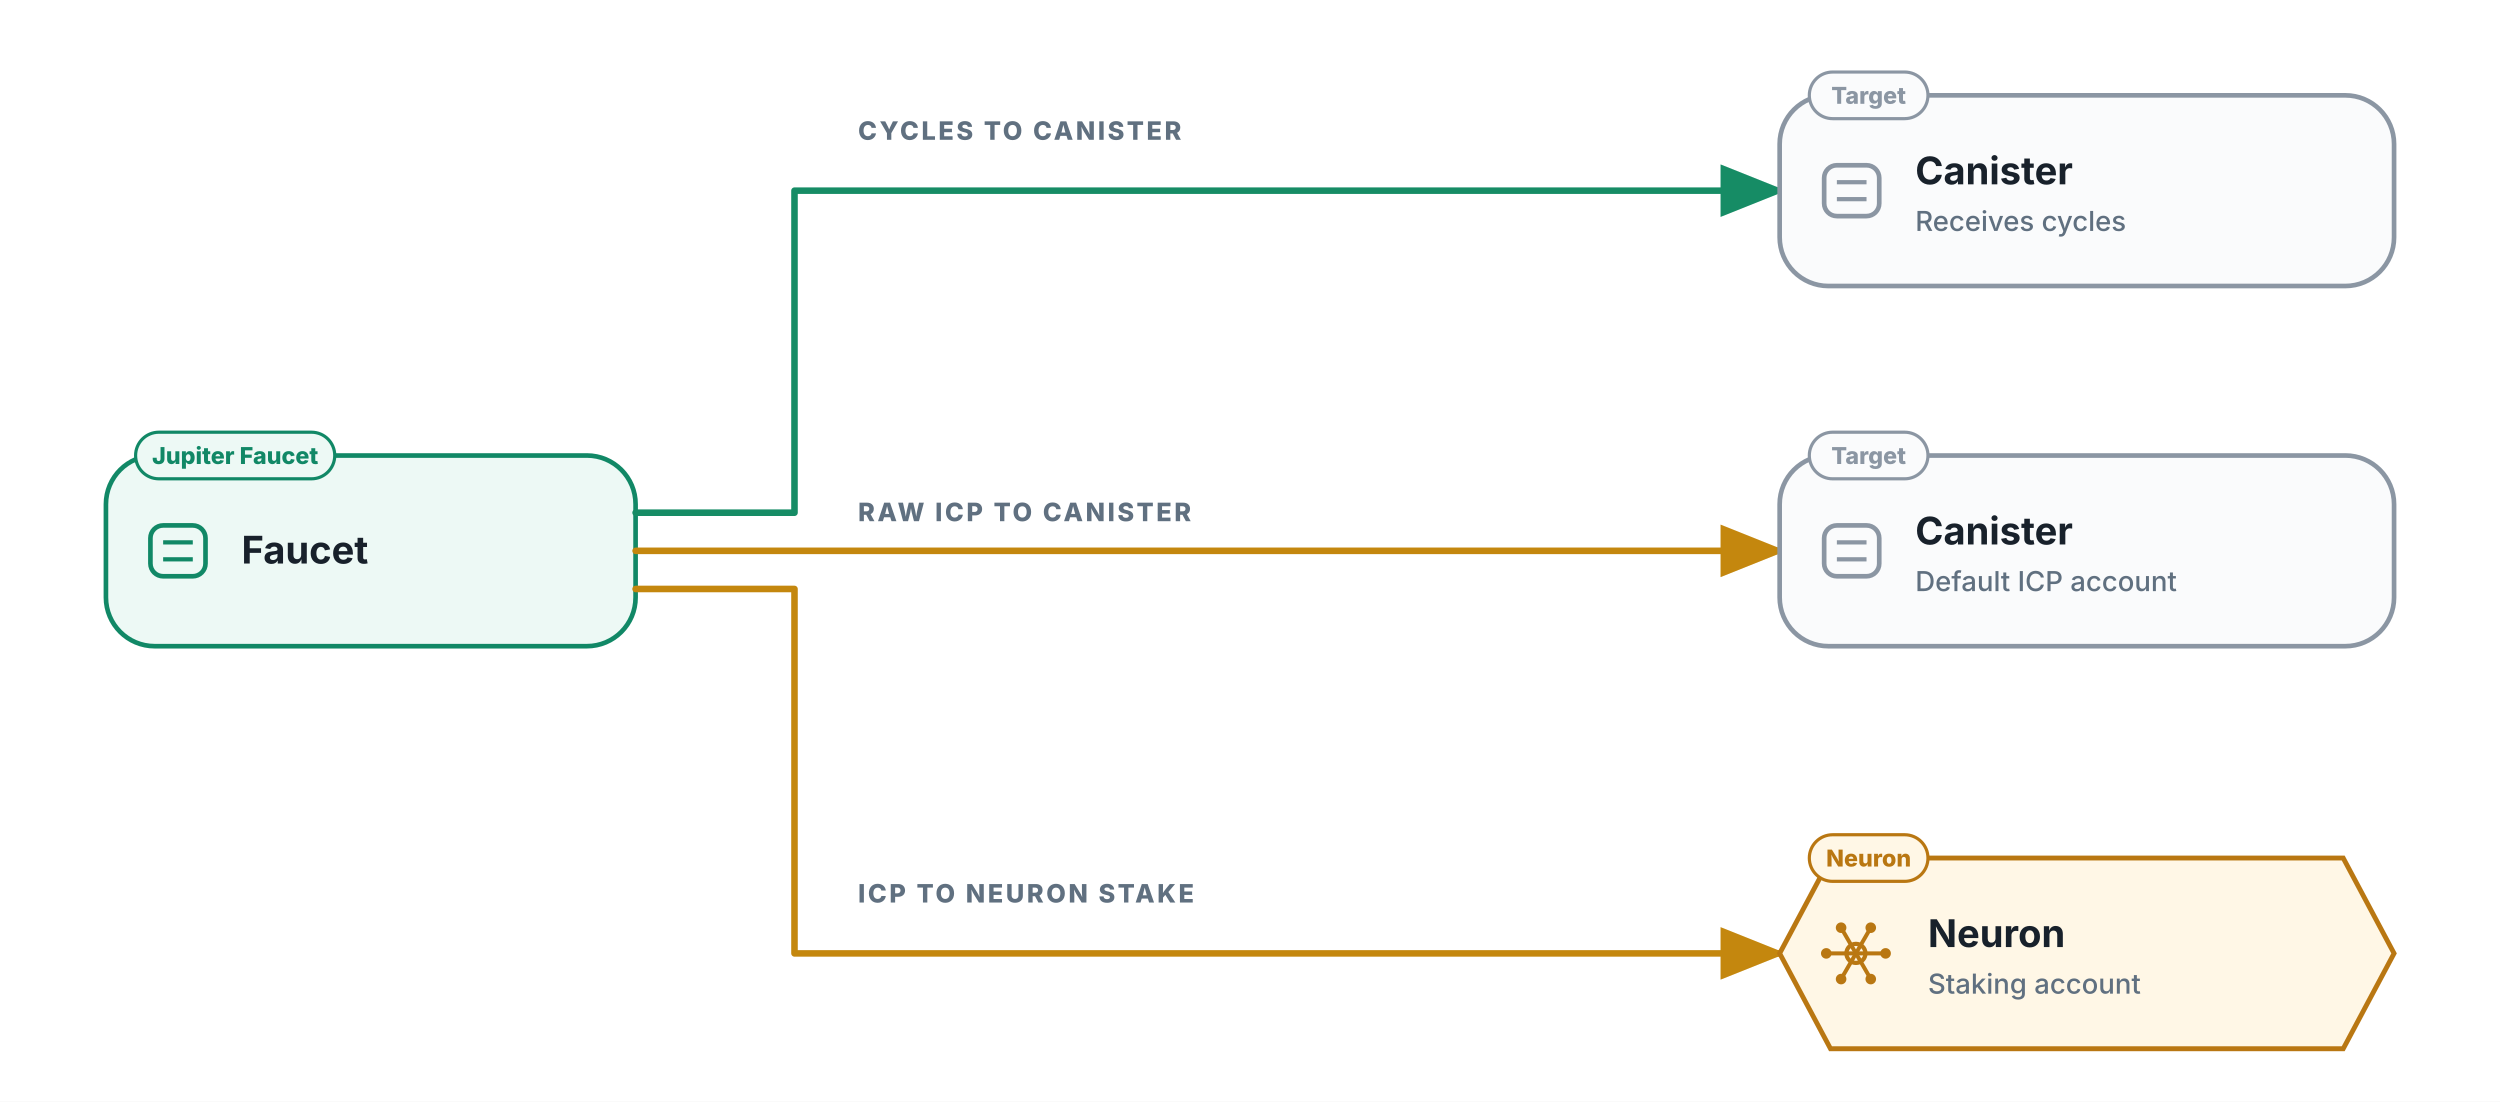
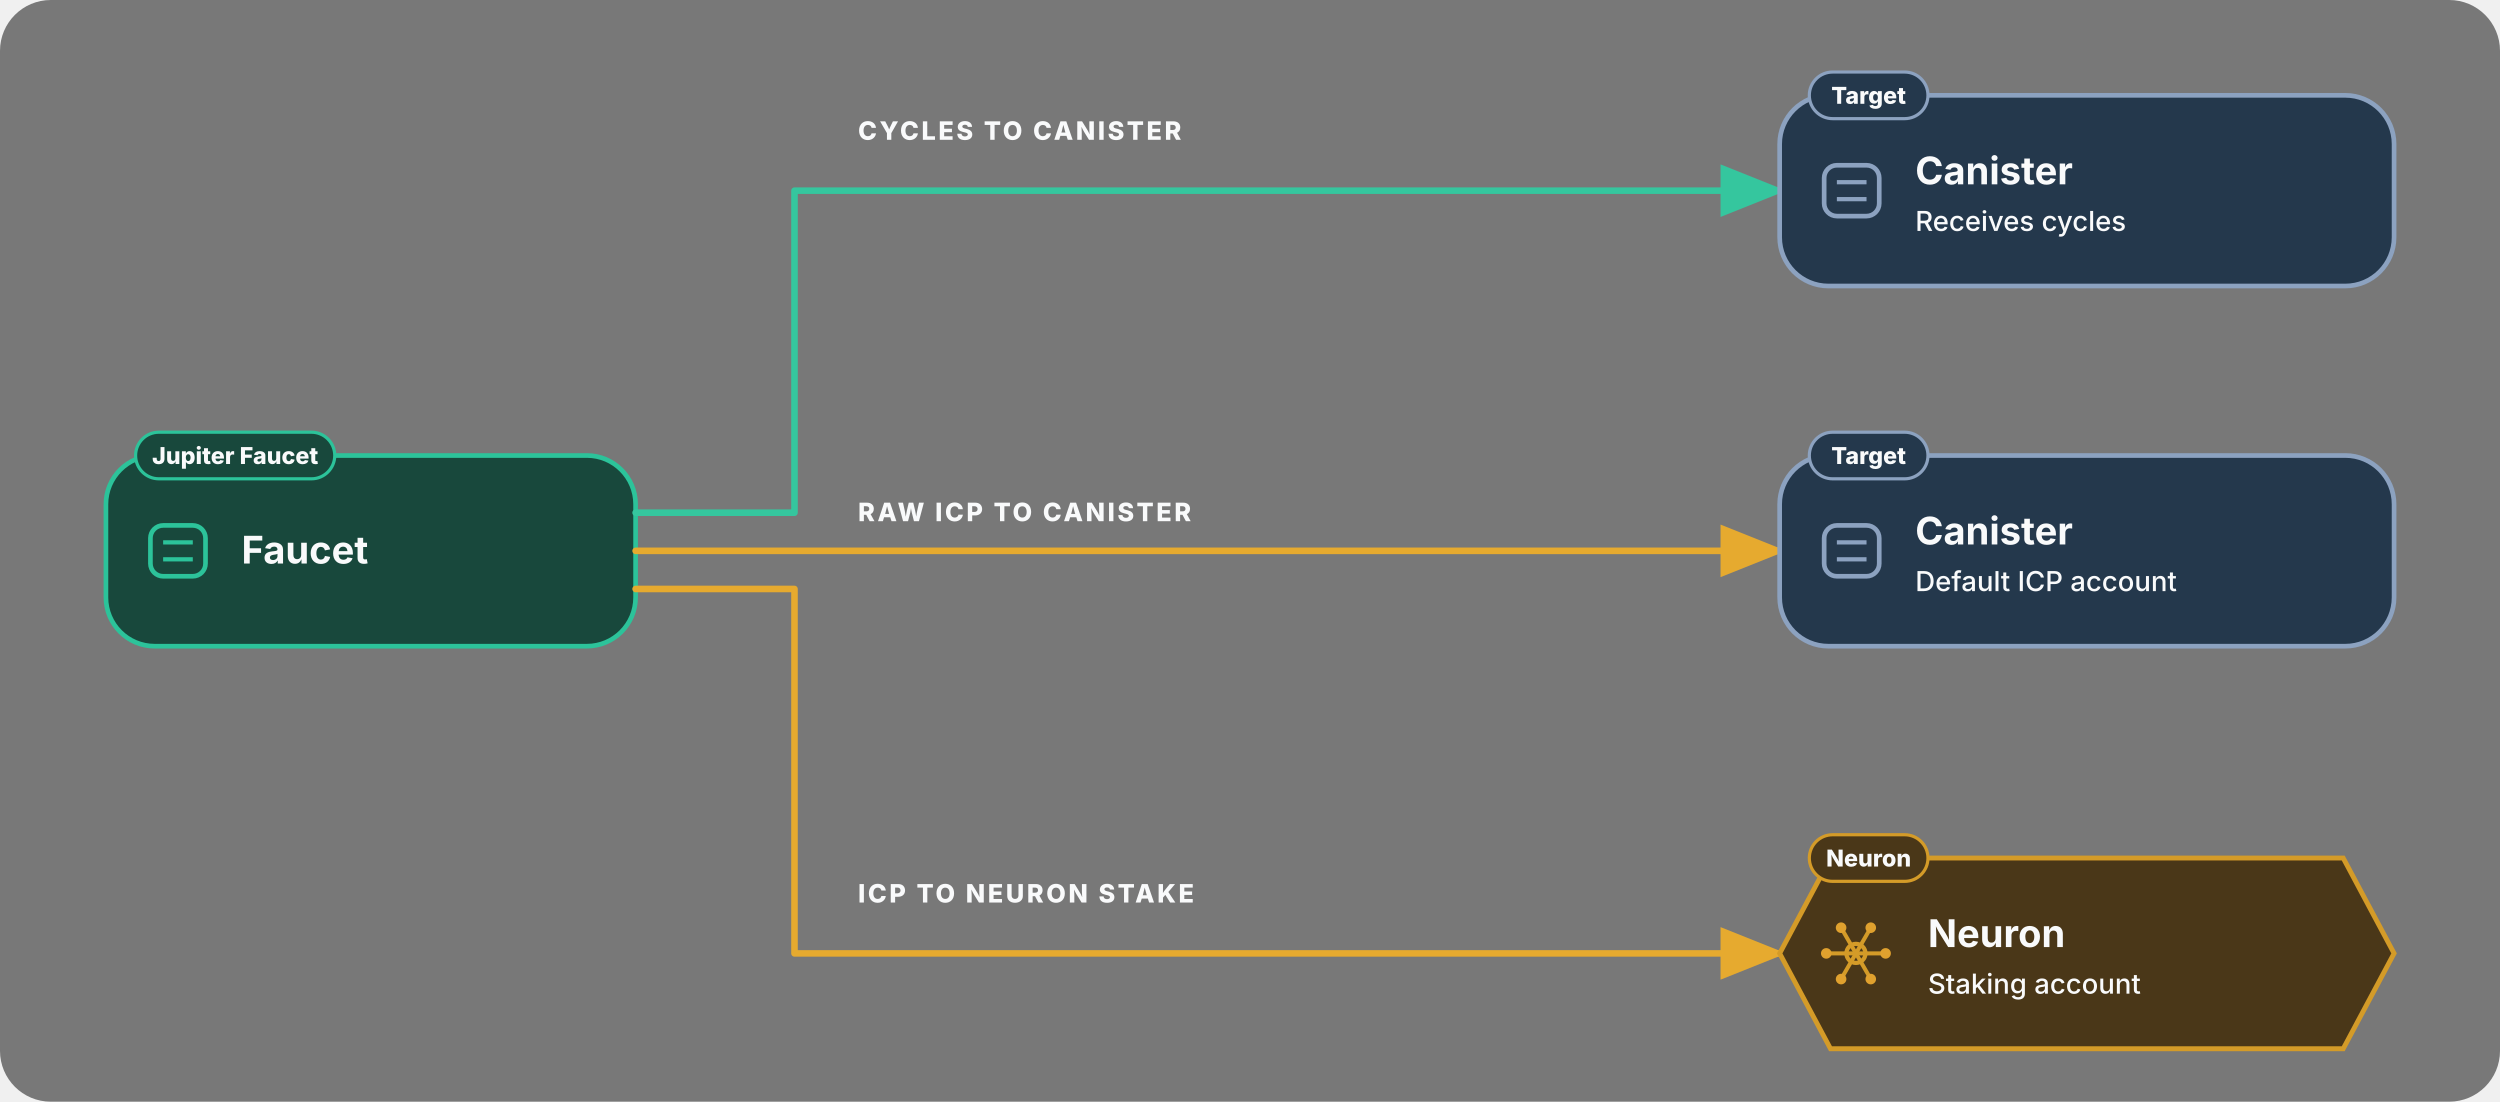
<svg xmlns="http://www.w3.org/2000/svg" baseProfile="full" class="jf-diagram" width="1180" height="520" viewBox="0 0 1180 520" role="img" version="1.1">
  <defs>
    <style type="text/css">
      .jf-diagram { font-family:Inter, ui-sans-serif, system-ui, -apple-system, BlinkMacSystemFont, "Segoe UI", sans-serif; }
-       .bg{fill:#ffffff;}
-       .node-title{fill:#18212b;font-size:18px;font-weight:700}
-       .node-sub{fill:#607080;font-size:13px;font-weight:520}
+       .bg{fill:#000000;fill-opacity:0.50;}
+       .node-title{fill:#F9FAFB;font-size:18px;font-weight:700}
+       .node-sub{fill:#F9FAFB;font-size:13px;font-weight:520}
      .badge{font-size:11px;font-weight:760}
-       .section{fill:#607080;font-size:12px;font-weight:760;letter-spacing:1.2px}
-       .edge-label{fill:#18212b;font-size:12px;font-weight:650}
-       .edge-mono{fill:#18212b;font-size:12px;font-weight:650;font-family:ui-monospace, SFMono-Regular, Menlo, Consolas, monospace}
-       .canister.jupiter rect.body{fill:#edf9f5;stroke:#118866;}
-       .canister.target rect.body{fill:#fafbfc;stroke:#8b96a3;}
+       .section{fill:#F9FAFB;font-size:12px;font-weight:760;letter-spacing:1.2px}
+       .edge-label{fill:#F9FAFB;font-size:12px;font-weight:650}
+       .edge-mono{fill:#F9FAFB;font-size:12px;font-weight:650;font-family:ui-monospace, SFMono-Regular, Menlo, Consolas, monospace}
+       .canister.jupiter rect.body{fill:#18483C;stroke:#2CC39A;}
+       .canister.target rect.body{fill:#24384C;stroke:#8CA2C0;}
      .edge{fill:none;stroke-width:3.1;stroke-linecap:round;stroke-linejoin:round}
-       .edge.icp{stroke:#c4870e;}
-       .edge.cycles{stroke:#168c65;}
+       .edge.icp{stroke:#E6AA2F;}
+       .edge.cycles{stroke:#35C69E;}
    </style>
    <marker id="a-icp" markerHeight="10" markerUnits="strokeWidth" markerWidth="10" orient="auto" refX="9" refY="4">
-       <path d="M0,0 L10,4 L0,8 z" fill="#c4870e" />
+       <path d="M0,0 L10,4 L0,8 z" fill="#E6AA2F" />
    </marker>
    <marker id="a-cycles" markerHeight="10" markerUnits="strokeWidth" markerWidth="10" orient="auto" refX="9" refY="4">
-       <path d="M0,0 L10,4 L0,8 z" fill="#168c65" />
+       <path d="M0,0 L10,4 L0,8 z" fill="#35C69E" />
    </marker>
  </defs>
-   <rect class="bg" x="0" y="0" width="1180" height="520" />
+   <rect class="bg" x="0" y="0" width="1180" height="520" rx="24" ry="24" />
  <g class="entity canister jupiter">
    <rect class="body" x="50" y="215" width="250" height="90" rx="23" ry="23" stroke-width="2.2" />
-     <rect x="64" y="204" width="94" height="22" rx="11" ry="11" fill="#edf9f5" stroke="#118866" stroke-width="1.5" />
-     <text class="badge" x="111" y="219" text-anchor="middle" fill="#118866">Jupiter Faucet</text>
-     <rect x="71" y="248" width="26" height="24" rx="6" ry="6" fill="none" stroke="#118866" stroke-width="2.2" />
-     <line x1="77" y1="256" x2="91" y2="256" stroke="#118866" stroke-width="2" />
-     <line x1="77" y1="264" x2="91" y2="264" stroke="#118866" stroke-width="2" />
+     <rect x="64" y="204" width="94" height="22" rx="11" ry="11" fill="#18483C" stroke="#2CC39A" stroke-width="1.5" />
+     <text class="badge" x="111" y="219" text-anchor="middle" fill="#F9FAFB">Jupiter Faucet</text>
+     <rect x="71" y="248" width="26" height="24" rx="6" ry="6" fill="none" stroke="#2CC39A" stroke-width="2.2" />
+     <line x1="77" y1="256" x2="91" y2="256" stroke="#2CC39A" stroke-width="2" />
+     <line x1="77" y1="264" x2="91" y2="264" stroke="#2CC39A" stroke-width="2" />
    <text class="node-title" x="114" y="266">Faucet</text>
  </g>
  <text class="section" x="405" y="66">CYCLES TO CANISTER</text>
  <text class="section" x="405" y="246">RAW ICP TO CANISTER</text>
  <text class="section" x="405" y="426">ICP TO NEURON STAKE</text>
  <path class="edge cycles" d="M 300,242 H 375 V 90 H 840" marker-end="url(#a-cycles)" />
  <path class="edge icp" d="M 300,260 H 840" marker-end="url(#a-icp)" />
  <path class="edge icp" d="M 300,278 H 375 V 450 H 840" marker-end="url(#a-icp)" />
  <g class="entity canister target">
    <rect class="body" x="840" y="45" width="290" height="90" rx="23" ry="23" stroke-width="2.2" />
-     <rect x="854" y="34" width="56" height="22" rx="11" ry="11" fill="#fafbfc" stroke="#8b96a3" stroke-width="1.5" />
-     <text class="badge" x="882" y="49" text-anchor="middle" fill="#8b96a3">Target</text>
-     <rect x="861" y="78" width="26" height="24" rx="6" ry="6" fill="none" stroke="#8b96a3" stroke-width="2.2" />
-     <line x1="867" y1="86" x2="881" y2="86" stroke="#8b96a3" stroke-width="2" />
-     <line x1="867" y1="94" x2="881" y2="94" stroke="#8b96a3" stroke-width="2" />
+     <rect x="854" y="34" width="56" height="22" rx="11" ry="11" fill="#24384C" stroke="#8CA2C0" stroke-width="1.5" />
+     <text class="badge" x="882" y="49" text-anchor="middle" fill="#F9FAFB">Target</text>
+     <rect x="861" y="78" width="26" height="24" rx="6" ry="6" fill="none" stroke="#8CA2C0" stroke-width="2.2" />
+     <line x1="867" y1="86" x2="881" y2="86" stroke="#8CA2C0" stroke-width="2" />
+     <line x1="867" y1="94" x2="881" y2="94" stroke="#8CA2C0" stroke-width="2" />
    <text class="node-title" x="904" y="87">Canister</text>
    <text class="node-sub" x="904" y="109">Receives cycles</text>
  </g>
  <g class="entity canister target">
    <rect class="body" x="840" y="215" width="290" height="90" rx="23" ry="23" stroke-width="2.2" />
-     <rect x="854" y="204" width="56" height="22" rx="11" ry="11" fill="#fafbfc" stroke="#8b96a3" stroke-width="1.5" />
-     <text class="badge" x="882" y="219" text-anchor="middle" fill="#8b96a3">Target</text>
-     <rect x="861" y="248" width="26" height="24" rx="6" ry="6" fill="none" stroke="#8b96a3" stroke-width="2.2" />
-     <line x1="867" y1="256" x2="881" y2="256" stroke="#8b96a3" stroke-width="2" />
-     <line x1="867" y1="264" x2="881" y2="264" stroke="#8b96a3" stroke-width="2" />
+     <rect x="854" y="204" width="56" height="22" rx="11" ry="11" fill="#24384C" stroke="#8CA2C0" stroke-width="1.5" />
+     <text class="badge" x="882" y="219" text-anchor="middle" fill="#F9FAFB">Target</text>
+     <rect x="861" y="248" width="26" height="24" rx="6" ry="6" fill="none" stroke="#8CA2C0" stroke-width="2.2" />
+     <line x1="867" y1="256" x2="881" y2="256" stroke="#8CA2C0" stroke-width="2" />
+     <line x1="867" y1="264" x2="881" y2="264" stroke="#8CA2C0" stroke-width="2" />
    <text class="node-title" x="904" y="257">Canister</text>
    <text class="node-sub" x="904" y="279">Default ICP account</text>
  </g>
  <g class="entity neuron">
-     <polygon points="864,405 1106,405 1130,450 1106,495 864,495 840,450" fill="#fff7e6" stroke="#b97712" stroke-width="2.3" />
-     <rect x="854" y="394" width="56" height="22" rx="11" ry="11" fill="#fff7e6" stroke="#b97712" stroke-width="1.5" />
-     <text class="badge" x="882" y="409" text-anchor="middle" fill="#b97712">Neuron</text>
-     <circle cx="876" cy="450" r="4.5" fill="none" stroke="#b97712" stroke-width="2" />
-     <line x1="876" y1="450" x2="890" y2="450" stroke="#b97712" stroke-width="1.9" />
-     <circle cx="890" cy="450" r="2.5" fill="#b97712" />
-     <line x1="876" y1="450" x2="883" y2="462.124" stroke="#b97712" stroke-width="1.9" />
-     <circle cx="883" cy="462.124" r="2.5" fill="#b97712" />
-     <line x1="876" y1="450" x2="869" y2="462.124" stroke="#b97712" stroke-width="1.9" />
-     <circle cx="869" cy="462.124" r="2.5" fill="#b97712" />
-     <line x1="876" y1="450" x2="862" y2="450" stroke="#b97712" stroke-width="1.9" />
-     <circle cx="862" cy="450" r="2.5" fill="#b97712" />
-     <line x1="876" y1="450" x2="869" y2="437.876" stroke="#b97712" stroke-width="1.9" />
-     <circle cx="869" cy="437.876" r="2.5" fill="#b97712" />
-     <line x1="876" y1="450" x2="883" y2="437.876" stroke="#b97712" stroke-width="1.9" />
-     <circle cx="883" cy="437.876" r="2.5" fill="#b97712" />
+     <polygon points="864,405 1106,405 1130,450 1106,495 864,495 840,450" fill="#4A3718" stroke="#D49B28" stroke-width="2.3" />
+     <rect x="854" y="394" width="56" height="22" rx="11" ry="11" fill="#4A3718" stroke="#D49B28" stroke-width="1.5" />
+     <text class="badge" x="882" y="409" text-anchor="middle" fill="#F9FAFB">Neuron</text>
+     <circle cx="876" cy="450" r="4.5" fill="none" stroke="#D49B28" stroke-width="2" />
+     <line x1="876" y1="450" x2="890" y2="450" stroke="#D49B28" stroke-width="1.9" />
+     <circle cx="890" cy="450" r="2.5" fill="#E0A12E" />
+     <line x1="876" y1="450" x2="883" y2="462.124" stroke="#D49B28" stroke-width="1.9" />
+     <circle cx="883" cy="462.124" r="2.5" fill="#E0A12E" />
+     <line x1="876" y1="450" x2="869" y2="462.124" stroke="#D49B28" stroke-width="1.9" />
+     <circle cx="869" cy="462.124" r="2.5" fill="#E0A12E" />
+     <line x1="876" y1="450" x2="862" y2="450" stroke="#D49B28" stroke-width="1.9" />
+     <circle cx="862" cy="450" r="2.5" fill="#E0A12E" />
+     <line x1="876" y1="450" x2="869" y2="437.876" stroke="#D49B28" stroke-width="1.9" />
+     <circle cx="869" cy="437.876" r="2.5" fill="#E0A12E" />
+     <line x1="876" y1="450" x2="883" y2="437.876" stroke="#D49B28" stroke-width="1.9" />
+     <circle cx="883" cy="437.876" r="2.5" fill="#E0A12E" />
    <text class="node-title" x="910" y="447">Neuron</text>
    <text class="node-sub" x="910" y="469">Staking account</text>
  </g>
</svg>
